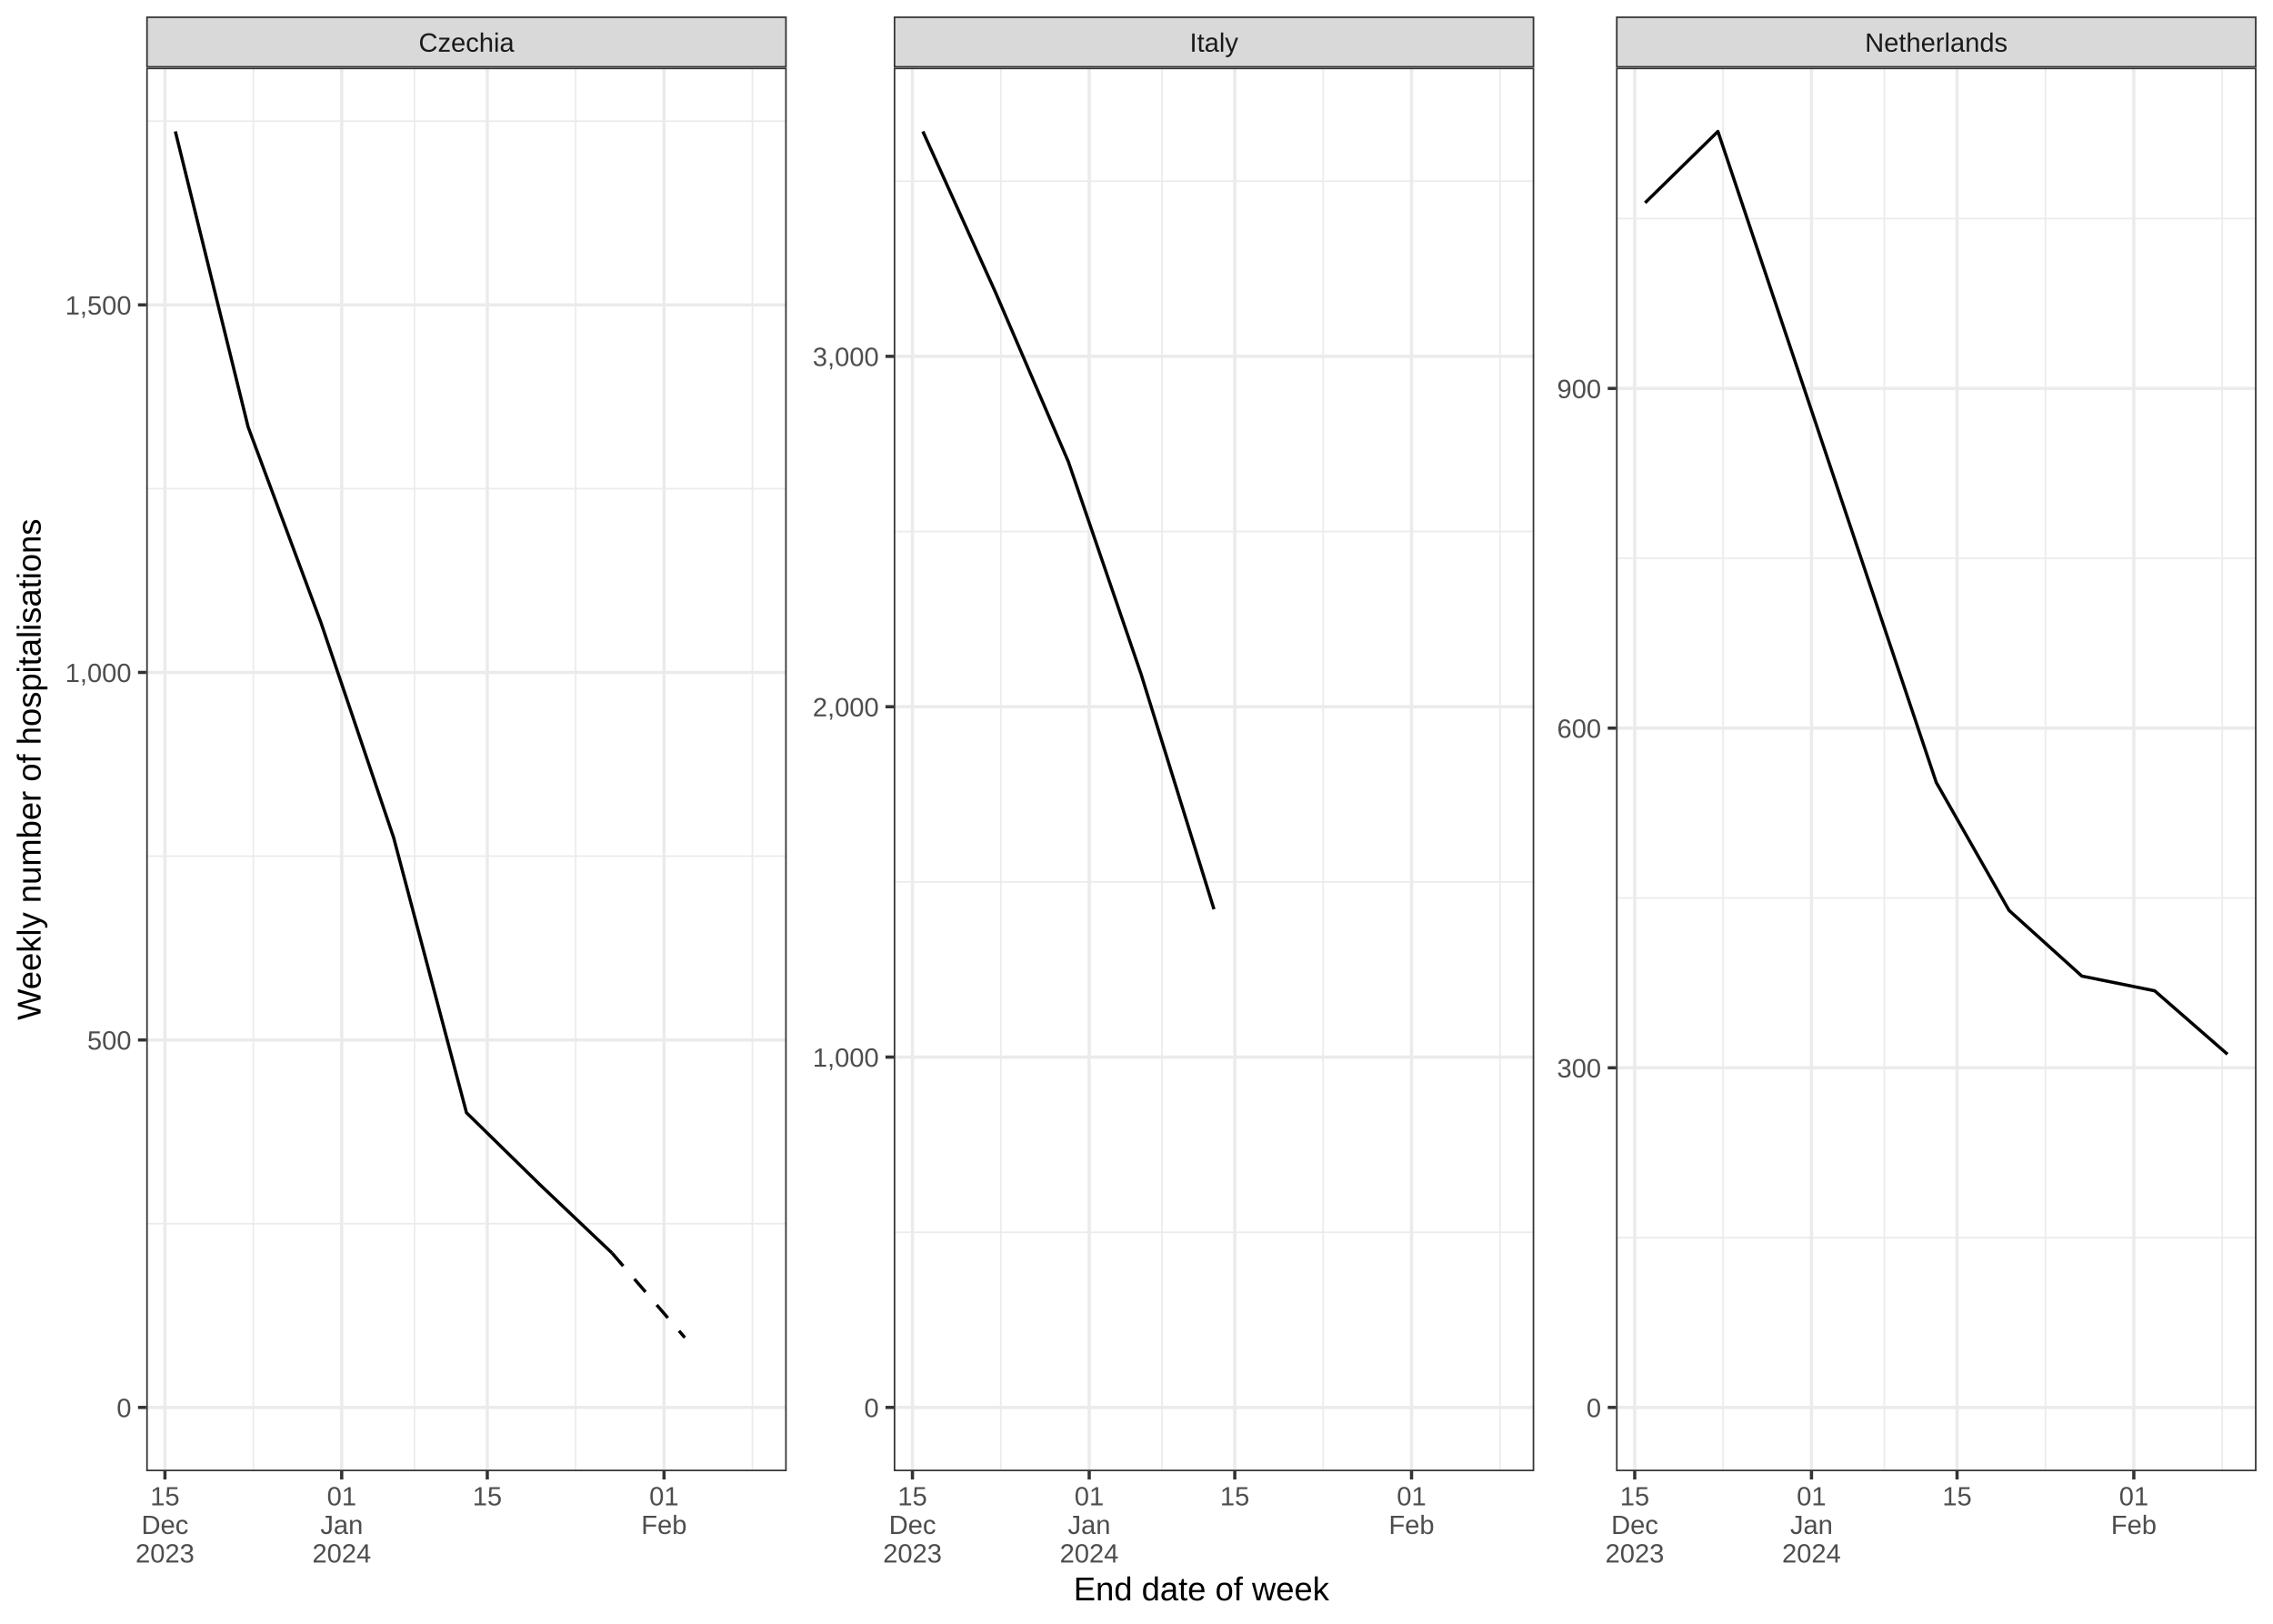
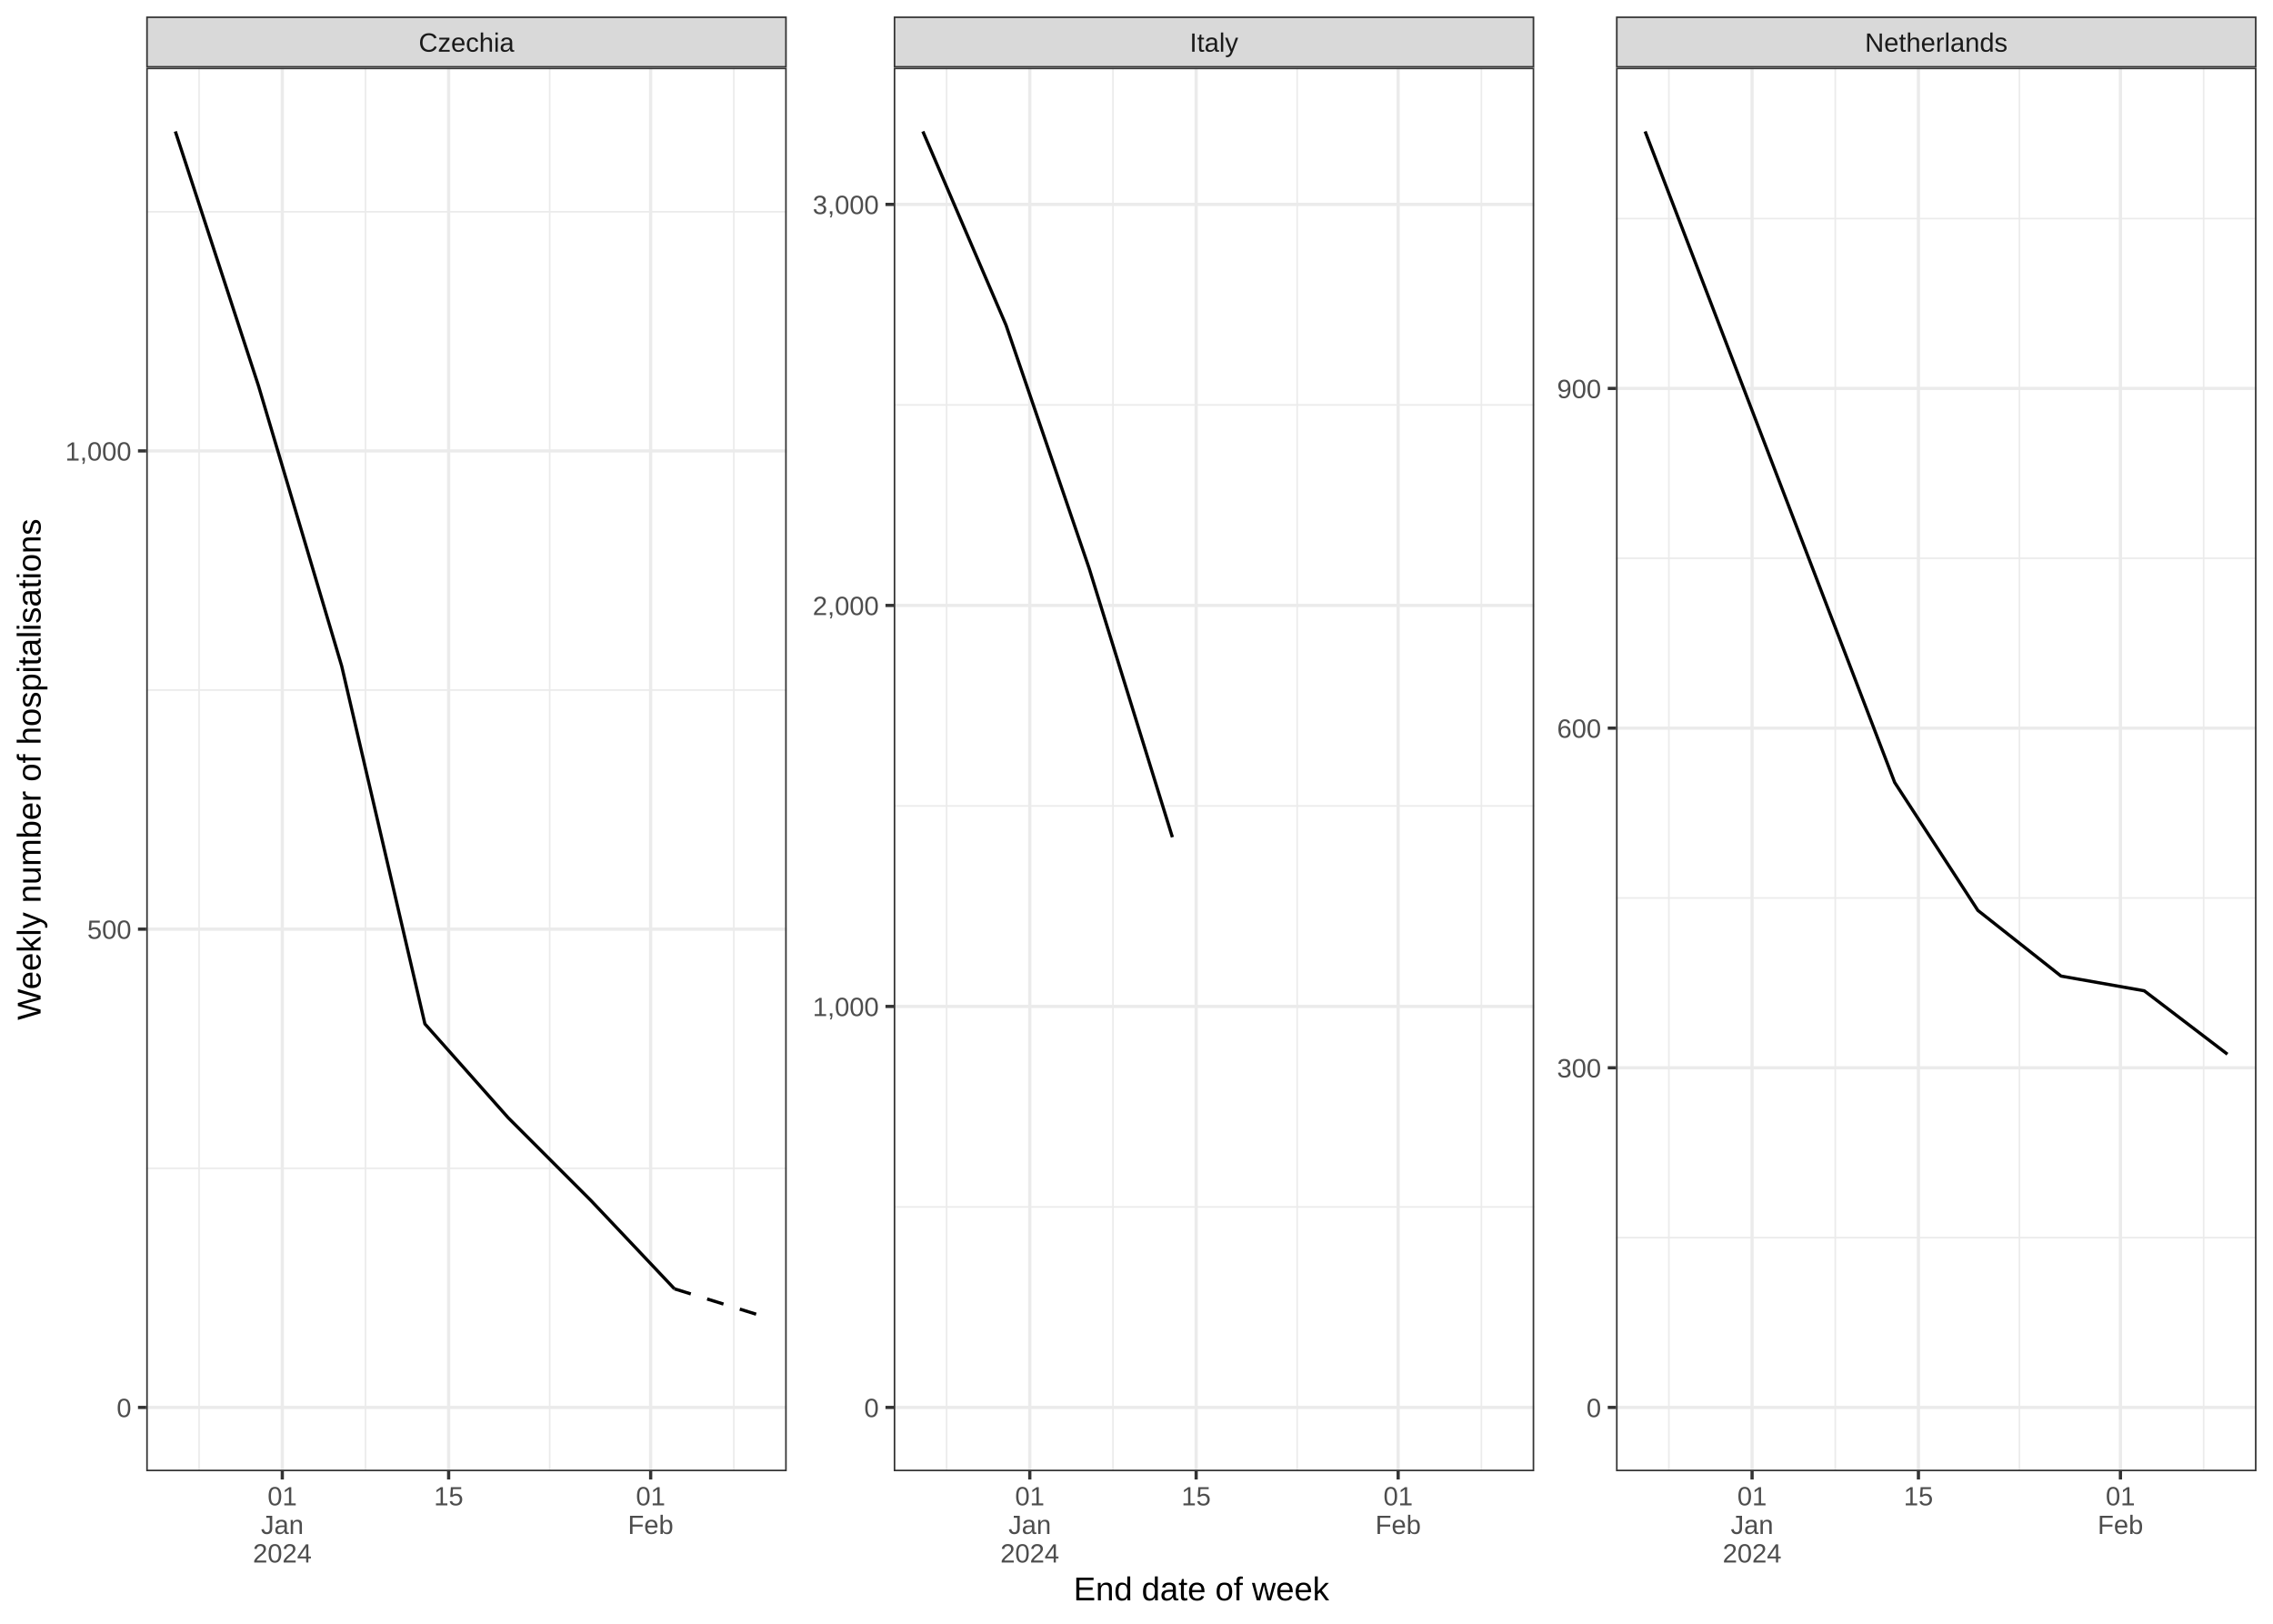
<svg xmlns="http://www.w3.org/2000/svg" class="svglite" width="756.00pt" height="540.00pt" viewBox="0 0 756.00 540.00">
  <defs>
    <style type="text/css">
    .svglite line, .svglite polyline, .svglite polygon, .svglite path, .svglite rect, .svglite circle {
      fill: none;
      stroke: #000000;
      stroke-linecap: round;
      stroke-linejoin: round;
      stroke-miterlimit: 10.00;
    }
    .svglite text {
      white-space: pre;
    }
  </style>
  </defs>
  <rect width="100%" height="100%" style="stroke: none; fill: #FFFFFF;" />
  <defs>
    <clipPath id="cpMC4wMHw3NTYuMDB8MC4wMHw1NDAuMDA=">
      <rect x="0.00" y="0.00" width="756.00" height="540.00" />
    </clipPath>
  </defs>
  <g clip-path="url(#cpMC4wMHw3NTYuMDB8MC4wMHw1NDAuMDA=)">
    <rect x="0.00" y="0.00" width="756.00" height="540.00" style="stroke-width: 1.07; stroke: #FFFFFF; fill: #FFFFFF;" />
  </g>
  <defs>
    <clipPath id="cpNDguNjN8MjYxLjY3fDIyLjQ5fDQ4OS4yOQ==">
      <rect x="48.63" y="22.49" width="213.04" height="466.80" />
    </clipPath>
  </defs>
  <g clip-path="url(#cpNDguNjN8MjYxLjY3fDIyLjQ5fDQ4OS4yOQ==)">
    <rect x="48.63" y="22.49" width="213.04" height="466.80" style="stroke-width: 1.07; stroke: none; fill: #FFFFFF;" />
-     <polyline points="48.63,406.96 261.67,406.96 " style="stroke-width: 0.53; stroke: #EBEBEB; stroke-linecap: butt;" />
-     <polyline points="48.63,284.73 261.67,284.73 " style="stroke-width: 0.53; stroke: #EBEBEB; stroke-linecap: butt;" />
-     <polyline points="48.63,162.51 261.67,162.51 " style="stroke-width: 0.53; stroke: #EBEBEB; stroke-linecap: butt;" />
-     <polyline points="48.63,40.29 261.67,40.29 " style="stroke-width: 0.53; stroke: #EBEBEB; stroke-linecap: butt;" />
-     <polyline points="84.25,489.29 84.25,22.49 " style="stroke-width: 0.53; stroke: #EBEBEB; stroke-linecap: butt;" />
-     <polyline points="137.86,489.29 137.86,22.49 " style="stroke-width: 0.53; stroke: #EBEBEB; stroke-linecap: butt;" />
-     <polyline points="191.46,489.29 191.46,22.49 " style="stroke-width: 0.53; stroke: #EBEBEB; stroke-linecap: butt;" />
-     <polyline points="250.26,489.29 250.26,22.49 " style="stroke-width: 0.53; stroke: #EBEBEB; stroke-linecap: butt;" />
+     <polyline points="48.63,388.54 261.67,388.54 " style="stroke-width: 0.53; stroke: #EBEBEB; stroke-linecap: butt;" />
+     <polyline points="48.63,229.49 261.67,229.49 " style="stroke-width: 0.53; stroke: #EBEBEB; stroke-linecap: butt;" />
+     <polyline points="48.63,70.43 261.67,70.43 " style="stroke-width: 0.53; stroke: #EBEBEB; stroke-linecap: butt;" />
+     <polyline points="66.22,489.29 66.22,22.49 " style="stroke-width: 0.53; stroke: #EBEBEB; stroke-linecap: butt;" />
+     <polyline points="121.56,489.29 121.56,22.49 " style="stroke-width: 0.53; stroke: #EBEBEB; stroke-linecap: butt;" />
+     <polyline points="182.82,489.29 182.82,22.49 " style="stroke-width: 0.53; stroke: #EBEBEB; stroke-linecap: butt;" />
+     <polyline points="244.08,489.29 244.08,22.49 " style="stroke-width: 0.53; stroke: #EBEBEB; stroke-linecap: butt;" />
    <polyline points="48.63,468.07 261.67,468.07 " style="stroke-width: 1.07; stroke: #EBEBEB; stroke-linecap: butt;" />
-     <polyline points="48.63,345.85 261.67,345.85 " style="stroke-width: 1.07; stroke: #EBEBEB; stroke-linecap: butt;" />
-     <polyline points="48.63,223.62 261.67,223.62 " style="stroke-width: 1.07; stroke: #EBEBEB; stroke-linecap: butt;" />
-     <polyline points="48.63,101.40 261.67,101.40 " style="stroke-width: 1.07; stroke: #EBEBEB; stroke-linecap: butt;" />
-     <polyline points="54.86,489.29 54.86,22.49 " style="stroke-width: 1.07; stroke: #EBEBEB; stroke-linecap: butt;" />
-     <polyline points="113.65,489.29 113.65,22.49 " style="stroke-width: 1.07; stroke: #EBEBEB; stroke-linecap: butt;" />
-     <polyline points="162.07,489.29 162.07,22.49 " style="stroke-width: 1.07; stroke: #EBEBEB; stroke-linecap: butt;" />
-     <polyline points="220.86,489.29 220.86,22.49 " style="stroke-width: 1.07; stroke: #EBEBEB; stroke-linecap: butt;" />
-     <polyline points="58.32,43.71 82.52,141.98 106.73,207.00 130.94,278.62 155.15,370.05 179.36,393.76 203.57,416.73 " style="stroke-width: 1.07; stroke-linecap: butt;" />
-     <polyline points="203.57,416.73 227.78,444.85 " style="stroke-width: 1.07; stroke-dasharray: 5.69,5.69; stroke-linecap: butt;" />
+     <polyline points="48.63,309.01 261.67,309.01 " style="stroke-width: 1.07; stroke: #EBEBEB; stroke-linecap: butt;" />
+     <polyline points="48.63,149.96 261.67,149.96 " style="stroke-width: 1.07; stroke: #EBEBEB; stroke-linecap: butt;" />
+     <polyline points="93.89,489.29 93.89,22.49 " style="stroke-width: 1.07; stroke: #EBEBEB; stroke-linecap: butt;" />
+     <polyline points="149.22,489.29 149.22,22.49 " style="stroke-width: 1.07; stroke: #EBEBEB; stroke-linecap: butt;" />
+     <polyline points="216.41,489.29 216.41,22.49 " style="stroke-width: 1.07; stroke: #EBEBEB; stroke-linecap: butt;" />
+     <polyline points="58.32,43.71 85.98,128.33 113.65,221.53 141.32,340.51 168.98,371.68 196.65,399.36 224.32,428.62 " style="stroke-width: 1.07; stroke-linecap: butt;" />
+     <polyline points="224.32,428.62 251.99,437.21 " style="stroke-width: 1.07; stroke-dasharray: 5.69,5.69; stroke-linecap: butt;" />
    <rect x="48.63" y="22.49" width="213.04" height="466.80" style="stroke-width: 1.07; stroke: #333333;" />
  </g>
  <g clip-path="url(#cpMC4wMHw3NTYuMDB8MC4wMHw1NDAuMDA=)">
</g>
  <defs>
    <clipPath id="cpMjk3LjI1fDUxMC4yOXwyMi40OXw0ODkuMjk=">
      <rect x="297.25" y="22.49" width="213.04" height="466.80" />
    </clipPath>
  </defs>
  <g clip-path="url(#cpMjk3LjI1fDUxMC4yOXwyMi40OXw0ODkuMjk=)">
    <rect x="297.25" y="22.49" width="213.04" height="466.80" style="stroke-width: 1.07; stroke: none; fill: #FFFFFF;" />
-     <polyline points="297.25,409.81 510.29,409.81 " style="stroke-width: 0.53; stroke: #EBEBEB; stroke-linecap: butt;" />
-     <polyline points="297.25,293.29 510.29,293.29 " style="stroke-width: 0.53; stroke: #EBEBEB; stroke-linecap: butt;" />
-     <polyline points="297.25,176.77 510.29,176.77 " style="stroke-width: 0.53; stroke: #EBEBEB; stroke-linecap: butt;" />
-     <polyline points="297.25,60.25 510.29,60.25 " style="stroke-width: 0.53; stroke: #EBEBEB; stroke-linecap: butt;" />
-     <polyline points="332.87,489.29 332.87,22.49 " style="stroke-width: 0.53; stroke: #EBEBEB; stroke-linecap: butt;" />
-     <polyline points="386.48,489.29 386.48,22.49 " style="stroke-width: 0.53; stroke: #EBEBEB; stroke-linecap: butt;" />
-     <polyline points="440.08,489.29 440.08,22.49 " style="stroke-width: 0.53; stroke: #EBEBEB; stroke-linecap: butt;" />
-     <polyline points="498.88,489.29 498.88,22.49 " style="stroke-width: 0.53; stroke: #EBEBEB; stroke-linecap: butt;" />
+     <polyline points="297.25,401.39 510.29,401.39 " style="stroke-width: 0.53; stroke: #EBEBEB; stroke-linecap: butt;" />
+     <polyline points="297.25,268.02 510.29,268.02 " style="stroke-width: 0.53; stroke: #EBEBEB; stroke-linecap: butt;" />
+     <polyline points="297.25,134.66 510.29,134.66 " style="stroke-width: 0.53; stroke: #EBEBEB; stroke-linecap: butt;" />
+     <polyline points="314.84,489.29 314.84,22.49 " style="stroke-width: 0.53; stroke: #EBEBEB; stroke-linecap: butt;" />
+     <polyline points="370.17,489.29 370.17,22.49 " style="stroke-width: 0.53; stroke: #EBEBEB; stroke-linecap: butt;" />
+     <polyline points="431.44,489.29 431.44,22.49 " style="stroke-width: 0.53; stroke: #EBEBEB; stroke-linecap: butt;" />
+     <polyline points="492.70,489.29 492.70,22.49 " style="stroke-width: 0.53; stroke: #EBEBEB; stroke-linecap: butt;" />
    <polyline points="297.25,468.07 510.29,468.07 " style="stroke-width: 1.07; stroke: #EBEBEB; stroke-linecap: butt;" />
-     <polyline points="297.25,351.55 510.29,351.55 " style="stroke-width: 1.07; stroke: #EBEBEB; stroke-linecap: butt;" />
-     <polyline points="297.25,235.03 510.29,235.03 " style="stroke-width: 1.07; stroke: #EBEBEB; stroke-linecap: butt;" />
-     <polyline points="297.25,118.51 510.29,118.51 " style="stroke-width: 1.07; stroke: #EBEBEB; stroke-linecap: butt;" />
-     <polyline points="303.48,489.29 303.48,22.49 " style="stroke-width: 1.07; stroke: #EBEBEB; stroke-linecap: butt;" />
-     <polyline points="362.27,489.29 362.27,22.49 " style="stroke-width: 1.07; stroke: #EBEBEB; stroke-linecap: butt;" />
-     <polyline points="410.69,489.29 410.69,22.49 " style="stroke-width: 1.07; stroke: #EBEBEB; stroke-linecap: butt;" />
-     <polyline points="469.48,489.29 469.48,22.49 " style="stroke-width: 1.07; stroke: #EBEBEB; stroke-linecap: butt;" />
-     <polyline points="306.94,43.71 331.14,97.31 355.35,153.59 379.56,224.31 403.77,302.38 " style="stroke-width: 1.07; stroke-linecap: butt;" />
+     <polyline points="297.25,334.71 510.29,334.71 " style="stroke-width: 1.07; stroke: #EBEBEB; stroke-linecap: butt;" />
+     <polyline points="297.25,201.34 510.29,201.34 " style="stroke-width: 1.07; stroke: #EBEBEB; stroke-linecap: butt;" />
+     <polyline points="297.25,67.98 510.29,67.98 " style="stroke-width: 1.07; stroke: #EBEBEB; stroke-linecap: butt;" />
+     <polyline points="342.51,489.29 342.51,22.49 " style="stroke-width: 1.07; stroke: #EBEBEB; stroke-linecap: butt;" />
+     <polyline points="397.84,489.29 397.84,22.49 " style="stroke-width: 1.07; stroke: #EBEBEB; stroke-linecap: butt;" />
+     <polyline points="465.03,489.29 465.03,22.49 " style="stroke-width: 1.07; stroke: #EBEBEB; stroke-linecap: butt;" />
+     <polyline points="306.94,43.71 334.60,108.12 362.27,189.07 389.94,278.43 " style="stroke-width: 1.07; stroke-linecap: butt;" />
    <rect x="297.25" y="22.49" width="213.04" height="466.80" style="stroke-width: 1.07; stroke: #333333;" />
  </g>
  <g clip-path="url(#cpMC4wMHw3NTYuMDB8MC4wMHw1NDAuMDA=)">
</g>
  <defs>
    <clipPath id="cpNTM3LjQ4fDc1MC41MnwyMi40OXw0ODkuMjk=">
      <rect x="537.48" y="22.49" width="213.04" height="466.80" />
    </clipPath>
  </defs>
  <g clip-path="url(#cpNTM3LjQ4fDc1MC41MnwyMi40OXw0ODkuMjk=)">
    <rect x="537.48" y="22.49" width="213.04" height="466.80" style="stroke-width: 1.07; stroke: none; fill: #FFFFFF;" />
    <polyline points="537.48,411.59 750.52,411.59 " style="stroke-width: 0.53; stroke: #EBEBEB; stroke-linecap: butt;" />
    <polyline points="537.48,298.63 750.52,298.63 " style="stroke-width: 0.53; stroke: #EBEBEB; stroke-linecap: butt;" />
    <polyline points="537.48,185.66 750.52,185.66 " style="stroke-width: 0.53; stroke: #EBEBEB; stroke-linecap: butt;" />
    <polyline points="537.48,72.70 750.52,72.70 " style="stroke-width: 0.53; stroke: #EBEBEB; stroke-linecap: butt;" />
-     <polyline points="573.10,489.29 573.10,22.49 " style="stroke-width: 0.53; stroke: #EBEBEB; stroke-linecap: butt;" />
-     <polyline points="626.71,489.29 626.71,22.49 " style="stroke-width: 0.53; stroke: #EBEBEB; stroke-linecap: butt;" />
-     <polyline points="680.32,489.29 680.32,22.49 " style="stroke-width: 0.53; stroke: #EBEBEB; stroke-linecap: butt;" />
-     <polyline points="739.11,489.29 739.11,22.49 " style="stroke-width: 0.53; stroke: #EBEBEB; stroke-linecap: butt;" />
+     <polyline points="555.07,489.29 555.07,22.49 " style="stroke-width: 0.53; stroke: #EBEBEB; stroke-linecap: butt;" />
+     <polyline points="610.41,489.29 610.41,22.49 " style="stroke-width: 0.53; stroke: #EBEBEB; stroke-linecap: butt;" />
+     <polyline points="671.67,489.29 671.67,22.49 " style="stroke-width: 0.53; stroke: #EBEBEB; stroke-linecap: butt;" />
+     <polyline points="732.93,489.29 732.93,22.49 " style="stroke-width: 0.53; stroke: #EBEBEB; stroke-linecap: butt;" />
    <polyline points="537.48,468.07 750.52,468.07 " style="stroke-width: 1.07; stroke: #EBEBEB; stroke-linecap: butt;" />
    <polyline points="537.48,355.11 750.52,355.11 " style="stroke-width: 1.07; stroke: #EBEBEB; stroke-linecap: butt;" />
    <polyline points="537.48,242.15 750.52,242.15 " style="stroke-width: 1.07; stroke: #EBEBEB; stroke-linecap: butt;" />
    <polyline points="537.48,129.18 750.52,129.18 " style="stroke-width: 1.07; stroke: #EBEBEB; stroke-linecap: butt;" />
-     <polyline points="543.71,489.29 543.71,22.49 " style="stroke-width: 1.07; stroke: #EBEBEB; stroke-linecap: butt;" />
-     <polyline points="602.50,489.29 602.50,22.49 " style="stroke-width: 1.07; stroke: #EBEBEB; stroke-linecap: butt;" />
-     <polyline points="650.92,489.29 650.92,22.49 " style="stroke-width: 1.07; stroke: #EBEBEB; stroke-linecap: butt;" />
-     <polyline points="709.71,489.29 709.71,22.49 " style="stroke-width: 1.07; stroke: #EBEBEB; stroke-linecap: butt;" />
-     <polyline points="547.17,67.43 571.38,43.71 644.00,260.22 668.21,302.77 692.42,324.61 716.63,329.50 740.84,350.59 " style="stroke-width: 1.07; stroke-linecap: butt;" />
+     <polyline points="582.74,489.29 582.74,22.49 " style="stroke-width: 1.07; stroke: #EBEBEB; stroke-linecap: butt;" />
+     <polyline points="638.07,489.29 638.07,22.49 " style="stroke-width: 1.07; stroke: #EBEBEB; stroke-linecap: butt;" />
+     <polyline points="705.26,489.29 705.26,22.49 " style="stroke-width: 1.07; stroke: #EBEBEB; stroke-linecap: butt;" />
+     <polyline points="547.17,43.71 630.17,260.22 657.84,302.77 685.50,324.61 713.17,329.50 740.84,350.59 " style="stroke-width: 1.07; stroke-linecap: butt;" />
    <rect x="537.48" y="22.49" width="213.04" height="466.80" style="stroke-width: 1.07; stroke: #333333;" />
  </g>
  <g clip-path="url(#cpMC4wMHw3NTYuMDB8MC4wMHw1NDAuMDA=)">
</g>
  <defs>
    <clipPath id="cpNDguNjN8MjYxLjY3fDUuNDh8MjIuNDk=">
      <rect x="48.63" y="5.48" width="213.04" height="17.01" />
    </clipPath>
  </defs>
  <g clip-path="url(#cpNDguNjN8MjYxLjY3fDUuNDh8MjIuNDk=)">
    <rect x="48.63" y="5.48" width="213.04" height="17.01" style="stroke-width: 1.07; stroke: #333333; fill: #D9D9D9;" />
    <text x="155.15" y="17.19" text-anchor="middle" style="font-size: 8.80px;fill: #1A1A1A; font-family: &quot;Liberation Sans&quot;;" textLength="34.42px" lengthAdjust="spacingAndGlyphs">Czechia</text>
  </g>
  <g clip-path="url(#cpMC4wMHw3NTYuMDB8MC4wMHw1NDAuMDA=)">
</g>
  <defs>
    <clipPath id="cpMjk3LjI1fDUxMC4yOXw1LjQ4fDIyLjQ5">
      <rect x="297.25" y="5.48" width="213.04" height="17.01" />
    </clipPath>
  </defs>
  <g clip-path="url(#cpMjk3LjI1fDUxMC4yOXw1LjQ4fDIyLjQ5)">
    <rect x="297.25" y="5.48" width="213.04" height="17.01" style="stroke-width: 1.07; stroke: #333333; fill: #D9D9D9;" />
    <text x="403.77" y="17.19" text-anchor="middle" style="font-size: 8.80px;fill: #1A1A1A; font-family: &quot;Liberation Sans&quot;;" textLength="19.09px" lengthAdjust="spacingAndGlyphs">Italy</text>
  </g>
  <g clip-path="url(#cpMC4wMHw3NTYuMDB8MC4wMHw1NDAuMDA=)">
</g>
  <defs>
    <clipPath id="cpNTM3LjQ4fDc1MC41Mnw1LjQ4fDIyLjQ5">
      <rect x="537.48" y="5.48" width="213.04" height="17.01" />
    </clipPath>
  </defs>
  <g clip-path="url(#cpNTM3LjQ4fDc1MC41Mnw1LjQ4fDIyLjQ5)">
    <rect x="537.48" y="5.48" width="213.04" height="17.01" style="stroke-width: 1.07; stroke: #333333; fill: #D9D9D9;" />
    <text x="644.00" y="17.19" text-anchor="middle" style="font-size: 8.80px;fill: #1A1A1A; font-family: &quot;Liberation Sans&quot;;" textLength="53.63px" lengthAdjust="spacingAndGlyphs">Netherlands</text>
  </g>
  <g clip-path="url(#cpMC4wMHw3NTYuMDB8MC4wMHw1NDAuMDA=)">
-     <polyline points="54.86,492.03 54.86,489.29 " style="stroke-width: 1.07; stroke: #333333; stroke-linecap: butt;" />
-     <polyline points="113.65,492.03 113.65,489.29 " style="stroke-width: 1.07; stroke: #333333; stroke-linecap: butt;" />
-     <polyline points="162.07,492.03 162.07,489.29 " style="stroke-width: 1.07; stroke: #333333; stroke-linecap: butt;" />
-     <polyline points="220.86,492.03 220.86,489.29 " style="stroke-width: 1.07; stroke: #333333; stroke-linecap: butt;" />
-     <text x="54.86" y="500.63" text-anchor="middle" style="font-size: 8.80px;fill: #4D4D4D; font-family: &quot;Liberation Sans&quot;;" textLength="11.19px" lengthAdjust="spacingAndGlyphs">15</text>
-     <text x="54.86" y="510.14" text-anchor="middle" style="font-size: 8.80px;fill: #4D4D4D; font-family: &quot;Liberation Sans&quot;;" textLength="17.03px" lengthAdjust="spacingAndGlyphs">Dec</text>
-     <text x="54.86" y="519.64" text-anchor="middle" style="font-size: 8.80px;fill: #4D4D4D; font-family: &quot;Liberation Sans&quot;;" textLength="22.38px" lengthAdjust="spacingAndGlyphs">2023</text>
-     <text x="113.65" y="500.63" text-anchor="middle" style="font-size: 8.80px;fill: #4D4D4D; font-family: &quot;Liberation Sans&quot;;" textLength="11.19px" lengthAdjust="spacingAndGlyphs">01</text>
-     <text x="113.65" y="510.14" text-anchor="middle" style="font-size: 8.80px;fill: #4D4D4D; font-family: &quot;Liberation Sans&quot;;" textLength="13.56px" lengthAdjust="spacingAndGlyphs">Jan</text>
-     <text x="113.65" y="519.64" text-anchor="middle" style="font-size: 8.80px;fill: #4D4D4D; font-family: &quot;Liberation Sans&quot;;" textLength="22.38px" lengthAdjust="spacingAndGlyphs">2024</text>
-     <text x="162.07" y="500.63" text-anchor="middle" style="font-size: 8.80px;fill: #4D4D4D; font-family: &quot;Liberation Sans&quot;;" textLength="11.19px" lengthAdjust="spacingAndGlyphs">15</text>
-     <text x="220.86" y="500.63" text-anchor="middle" style="font-size: 8.80px;fill: #4D4D4D; font-family: &quot;Liberation Sans&quot;;" textLength="11.19px" lengthAdjust="spacingAndGlyphs">01</text>
-     <text x="220.86" y="510.14" text-anchor="middle" style="font-size: 8.80px;fill: #4D4D4D; font-family: &quot;Liberation Sans&quot;;" textLength="15.58px" lengthAdjust="spacingAndGlyphs">Feb</text>
-     <polyline points="303.48,492.03 303.48,489.29 " style="stroke-width: 1.07; stroke: #333333; stroke-linecap: butt;" />
-     <polyline points="362.27,492.03 362.27,489.29 " style="stroke-width: 1.07; stroke: #333333; stroke-linecap: butt;" />
-     <polyline points="410.69,492.03 410.69,489.29 " style="stroke-width: 1.07; stroke: #333333; stroke-linecap: butt;" />
-     <polyline points="469.48,492.03 469.48,489.29 " style="stroke-width: 1.07; stroke: #333333; stroke-linecap: butt;" />
-     <text x="303.48" y="500.63" text-anchor="middle" style="font-size: 8.80px;fill: #4D4D4D; font-family: &quot;Liberation Sans&quot;;" textLength="11.19px" lengthAdjust="spacingAndGlyphs">15</text>
-     <text x="303.48" y="510.14" text-anchor="middle" style="font-size: 8.80px;fill: #4D4D4D; font-family: &quot;Liberation Sans&quot;;" textLength="17.03px" lengthAdjust="spacingAndGlyphs">Dec</text>
-     <text x="303.48" y="519.64" text-anchor="middle" style="font-size: 8.80px;fill: #4D4D4D; font-family: &quot;Liberation Sans&quot;;" textLength="22.38px" lengthAdjust="spacingAndGlyphs">2023</text>
-     <text x="362.27" y="500.63" text-anchor="middle" style="font-size: 8.80px;fill: #4D4D4D; font-family: &quot;Liberation Sans&quot;;" textLength="11.19px" lengthAdjust="spacingAndGlyphs">01</text>
-     <text x="362.27" y="510.14" text-anchor="middle" style="font-size: 8.80px;fill: #4D4D4D; font-family: &quot;Liberation Sans&quot;;" textLength="13.56px" lengthAdjust="spacingAndGlyphs">Jan</text>
-     <text x="362.27" y="519.64" text-anchor="middle" style="font-size: 8.80px;fill: #4D4D4D; font-family: &quot;Liberation Sans&quot;;" textLength="22.38px" lengthAdjust="spacingAndGlyphs">2024</text>
-     <text x="410.69" y="500.63" text-anchor="middle" style="font-size: 8.80px;fill: #4D4D4D; font-family: &quot;Liberation Sans&quot;;" textLength="11.19px" lengthAdjust="spacingAndGlyphs">15</text>
-     <text x="469.48" y="500.63" text-anchor="middle" style="font-size: 8.80px;fill: #4D4D4D; font-family: &quot;Liberation Sans&quot;;" textLength="11.19px" lengthAdjust="spacingAndGlyphs">01</text>
-     <text x="469.48" y="510.14" text-anchor="middle" style="font-size: 8.80px;fill: #4D4D4D; font-family: &quot;Liberation Sans&quot;;" textLength="15.58px" lengthAdjust="spacingAndGlyphs">Feb</text>
-     <polyline points="543.71,492.03 543.71,489.29 " style="stroke-width: 1.07; stroke: #333333; stroke-linecap: butt;" />
-     <polyline points="602.50,492.03 602.50,489.29 " style="stroke-width: 1.07; stroke: #333333; stroke-linecap: butt;" />
-     <polyline points="650.92,492.03 650.92,489.29 " style="stroke-width: 1.07; stroke: #333333; stroke-linecap: butt;" />
-     <polyline points="709.71,492.03 709.71,489.29 " style="stroke-width: 1.07; stroke: #333333; stroke-linecap: butt;" />
-     <text x="543.71" y="500.63" text-anchor="middle" style="font-size: 8.80px;fill: #4D4D4D; font-family: &quot;Liberation Sans&quot;;" textLength="11.19px" lengthAdjust="spacingAndGlyphs">15</text>
-     <text x="543.71" y="510.14" text-anchor="middle" style="font-size: 8.80px;fill: #4D4D4D; font-family: &quot;Liberation Sans&quot;;" textLength="17.03px" lengthAdjust="spacingAndGlyphs">Dec</text>
-     <text x="543.71" y="519.64" text-anchor="middle" style="font-size: 8.80px;fill: #4D4D4D; font-family: &quot;Liberation Sans&quot;;" textLength="22.38px" lengthAdjust="spacingAndGlyphs">2023</text>
-     <text x="602.50" y="500.63" text-anchor="middle" style="font-size: 8.80px;fill: #4D4D4D; font-family: &quot;Liberation Sans&quot;;" textLength="11.19px" lengthAdjust="spacingAndGlyphs">01</text>
-     <text x="602.50" y="510.14" text-anchor="middle" style="font-size: 8.80px;fill: #4D4D4D; font-family: &quot;Liberation Sans&quot;;" textLength="13.56px" lengthAdjust="spacingAndGlyphs">Jan</text>
-     <text x="602.50" y="519.64" text-anchor="middle" style="font-size: 8.80px;fill: #4D4D4D; font-family: &quot;Liberation Sans&quot;;" textLength="22.38px" lengthAdjust="spacingAndGlyphs">2024</text>
-     <text x="650.92" y="500.63" text-anchor="middle" style="font-size: 8.80px;fill: #4D4D4D; font-family: &quot;Liberation Sans&quot;;" textLength="11.19px" lengthAdjust="spacingAndGlyphs">15</text>
-     <text x="709.71" y="500.63" text-anchor="middle" style="font-size: 8.80px;fill: #4D4D4D; font-family: &quot;Liberation Sans&quot;;" textLength="11.19px" lengthAdjust="spacingAndGlyphs">01</text>
-     <text x="709.71" y="510.14" text-anchor="middle" style="font-size: 8.80px;fill: #4D4D4D; font-family: &quot;Liberation Sans&quot;;" textLength="15.58px" lengthAdjust="spacingAndGlyphs">Feb</text>
+     <polyline points="93.89,492.03 93.89,489.29 " style="stroke-width: 1.07; stroke: #333333; stroke-linecap: butt;" />
+     <polyline points="149.22,492.03 149.22,489.29 " style="stroke-width: 1.07; stroke: #333333; stroke-linecap: butt;" />
+     <polyline points="216.41,492.03 216.41,489.29 " style="stroke-width: 1.07; stroke: #333333; stroke-linecap: butt;" />
+     <text x="93.89" y="500.63" text-anchor="middle" style="font-size: 8.80px;fill: #4D4D4D; font-family: &quot;Liberation Sans&quot;;" textLength="11.19px" lengthAdjust="spacingAndGlyphs">01</text>
+     <text x="93.89" y="510.14" text-anchor="middle" style="font-size: 8.80px;fill: #4D4D4D; font-family: &quot;Liberation Sans&quot;;" textLength="13.56px" lengthAdjust="spacingAndGlyphs">Jan</text>
+     <text x="93.89" y="519.64" text-anchor="middle" style="font-size: 8.80px;fill: #4D4D4D; font-family: &quot;Liberation Sans&quot;;" textLength="22.38px" lengthAdjust="spacingAndGlyphs">2024</text>
+     <text x="149.22" y="500.63" text-anchor="middle" style="font-size: 8.80px;fill: #4D4D4D; font-family: &quot;Liberation Sans&quot;;" textLength="11.19px" lengthAdjust="spacingAndGlyphs">15</text>
+     <text x="216.41" y="500.63" text-anchor="middle" style="font-size: 8.80px;fill: #4D4D4D; font-family: &quot;Liberation Sans&quot;;" textLength="11.19px" lengthAdjust="spacingAndGlyphs">01</text>
+     <text x="216.41" y="510.14" text-anchor="middle" style="font-size: 8.80px;fill: #4D4D4D; font-family: &quot;Liberation Sans&quot;;" textLength="15.58px" lengthAdjust="spacingAndGlyphs">Feb</text>
+     <polyline points="342.51,492.03 342.51,489.29 " style="stroke-width: 1.07; stroke: #333333; stroke-linecap: butt;" />
+     <polyline points="397.84,492.03 397.84,489.29 " style="stroke-width: 1.07; stroke: #333333; stroke-linecap: butt;" />
+     <polyline points="465.03,492.03 465.03,489.29 " style="stroke-width: 1.07; stroke: #333333; stroke-linecap: butt;" />
+     <text x="342.51" y="500.63" text-anchor="middle" style="font-size: 8.80px;fill: #4D4D4D; font-family: &quot;Liberation Sans&quot;;" textLength="11.19px" lengthAdjust="spacingAndGlyphs">01</text>
+     <text x="342.51" y="510.14" text-anchor="middle" style="font-size: 8.80px;fill: #4D4D4D; font-family: &quot;Liberation Sans&quot;;" textLength="13.56px" lengthAdjust="spacingAndGlyphs">Jan</text>
+     <text x="342.51" y="519.64" text-anchor="middle" style="font-size: 8.80px;fill: #4D4D4D; font-family: &quot;Liberation Sans&quot;;" textLength="22.38px" lengthAdjust="spacingAndGlyphs">2024</text>
+     <text x="397.84" y="500.63" text-anchor="middle" style="font-size: 8.80px;fill: #4D4D4D; font-family: &quot;Liberation Sans&quot;;" textLength="11.19px" lengthAdjust="spacingAndGlyphs">15</text>
+     <text x="465.03" y="500.63" text-anchor="middle" style="font-size: 8.80px;fill: #4D4D4D; font-family: &quot;Liberation Sans&quot;;" textLength="11.19px" lengthAdjust="spacingAndGlyphs">01</text>
+     <text x="465.03" y="510.14" text-anchor="middle" style="font-size: 8.80px;fill: #4D4D4D; font-family: &quot;Liberation Sans&quot;;" textLength="15.58px" lengthAdjust="spacingAndGlyphs">Feb</text>
+     <polyline points="582.74,492.03 582.74,489.29 " style="stroke-width: 1.07; stroke: #333333; stroke-linecap: butt;" />
+     <polyline points="638.07,492.03 638.07,489.29 " style="stroke-width: 1.07; stroke: #333333; stroke-linecap: butt;" />
+     <polyline points="705.26,492.03 705.26,489.29 " style="stroke-width: 1.07; stroke: #333333; stroke-linecap: butt;" />
+     <text x="582.74" y="500.63" text-anchor="middle" style="font-size: 8.80px;fill: #4D4D4D; font-family: &quot;Liberation Sans&quot;;" textLength="11.19px" lengthAdjust="spacingAndGlyphs">01</text>
+     <text x="582.74" y="510.14" text-anchor="middle" style="font-size: 8.80px;fill: #4D4D4D; font-family: &quot;Liberation Sans&quot;;" textLength="13.56px" lengthAdjust="spacingAndGlyphs">Jan</text>
+     <text x="582.74" y="519.64" text-anchor="middle" style="font-size: 8.80px;fill: #4D4D4D; font-family: &quot;Liberation Sans&quot;;" textLength="22.38px" lengthAdjust="spacingAndGlyphs">2024</text>
+     <text x="638.07" y="500.63" text-anchor="middle" style="font-size: 8.80px;fill: #4D4D4D; font-family: &quot;Liberation Sans&quot;;" textLength="11.19px" lengthAdjust="spacingAndGlyphs">15</text>
+     <text x="705.26" y="500.63" text-anchor="middle" style="font-size: 8.80px;fill: #4D4D4D; font-family: &quot;Liberation Sans&quot;;" textLength="11.19px" lengthAdjust="spacingAndGlyphs">01</text>
+     <text x="705.26" y="510.14" text-anchor="middle" style="font-size: 8.80px;fill: #4D4D4D; font-family: &quot;Liberation Sans&quot;;" textLength="15.58px" lengthAdjust="spacingAndGlyphs">Feb</text>
    <text x="532.55" y="471.28" text-anchor="end" style="font-size: 8.80px;fill: #4D4D4D; font-family: &quot;Liberation Sans&quot;;" textLength="5.59px" lengthAdjust="spacingAndGlyphs">0</text>
    <text x="532.55" y="358.31" text-anchor="end" style="font-size: 8.80px;fill: #4D4D4D; font-family: &quot;Liberation Sans&quot;;" textLength="16.78px" lengthAdjust="spacingAndGlyphs">300</text>
    <text x="532.55" y="245.35" text-anchor="end" style="font-size: 8.80px;fill: #4D4D4D; font-family: &quot;Liberation Sans&quot;;" textLength="16.78px" lengthAdjust="spacingAndGlyphs">600</text>
    <text x="532.55" y="132.39" text-anchor="end" style="font-size: 8.80px;fill: #4D4D4D; font-family: &quot;Liberation Sans&quot;;" textLength="16.78px" lengthAdjust="spacingAndGlyphs">900</text>
    <polyline points="534.74,468.07 537.48,468.07 " style="stroke-width: 1.07; stroke: #333333; stroke-linecap: butt;" />
    <polyline points="534.74,355.11 537.48,355.11 " style="stroke-width: 1.07; stroke: #333333; stroke-linecap: butt;" />
    <polyline points="534.74,242.15 537.48,242.15 " style="stroke-width: 1.07; stroke: #333333; stroke-linecap: butt;" />
    <polyline points="534.74,129.18 537.48,129.18 " style="stroke-width: 1.07; stroke: #333333; stroke-linecap: butt;" />
    <text x="292.32" y="471.28" text-anchor="end" style="font-size: 8.80px;fill: #4D4D4D; font-family: &quot;Liberation Sans&quot;;" textLength="5.59px" lengthAdjust="spacingAndGlyphs">0</text>
-     <text x="292.32" y="354.76" text-anchor="end" style="font-size: 8.80px;fill: #4D4D4D; font-family: &quot;Liberation Sans&quot;;" textLength="25.17px" lengthAdjust="spacingAndGlyphs">1,000</text>
-     <text x="292.32" y="238.24" text-anchor="end" style="font-size: 8.80px;fill: #4D4D4D; font-family: &quot;Liberation Sans&quot;;" textLength="25.17px" lengthAdjust="spacingAndGlyphs">2,000</text>
-     <text x="292.32" y="121.72" text-anchor="end" style="font-size: 8.80px;fill: #4D4D4D; font-family: &quot;Liberation Sans&quot;;" textLength="25.17px" lengthAdjust="spacingAndGlyphs">3,000</text>
+     <text x="292.32" y="337.91" text-anchor="end" style="font-size: 8.80px;fill: #4D4D4D; font-family: &quot;Liberation Sans&quot;;" textLength="25.17px" lengthAdjust="spacingAndGlyphs">1,000</text>
+     <text x="292.32" y="204.55" text-anchor="end" style="font-size: 8.80px;fill: #4D4D4D; font-family: &quot;Liberation Sans&quot;;" textLength="25.17px" lengthAdjust="spacingAndGlyphs">2,000</text>
+     <text x="292.32" y="71.19" text-anchor="end" style="font-size: 8.80px;fill: #4D4D4D; font-family: &quot;Liberation Sans&quot;;" textLength="25.17px" lengthAdjust="spacingAndGlyphs">3,000</text>
    <polyline points="294.51,468.07 297.25,468.07 " style="stroke-width: 1.07; stroke: #333333; stroke-linecap: butt;" />
-     <polyline points="294.51,351.55 297.25,351.55 " style="stroke-width: 1.07; stroke: #333333; stroke-linecap: butt;" />
-     <polyline points="294.51,235.03 297.25,235.03 " style="stroke-width: 1.07; stroke: #333333; stroke-linecap: butt;" />
-     <polyline points="294.51,118.51 297.25,118.51 " style="stroke-width: 1.07; stroke: #333333; stroke-linecap: butt;" />
+     <polyline points="294.51,334.71 297.25,334.71 " style="stroke-width: 1.07; stroke: #333333; stroke-linecap: butt;" />
+     <polyline points="294.51,201.34 297.25,201.34 " style="stroke-width: 1.07; stroke: #333333; stroke-linecap: butt;" />
+     <polyline points="294.51,67.98 297.25,67.98 " style="stroke-width: 1.07; stroke: #333333; stroke-linecap: butt;" />
    <text x="43.70" y="471.28" text-anchor="end" style="font-size: 8.80px;fill: #4D4D4D; font-family: &quot;Liberation Sans&quot;;" textLength="5.59px" lengthAdjust="spacingAndGlyphs">0</text>
-     <text x="43.70" y="349.05" text-anchor="end" style="font-size: 8.80px;fill: #4D4D4D; font-family: &quot;Liberation Sans&quot;;" textLength="16.78px" lengthAdjust="spacingAndGlyphs">500</text>
-     <text x="43.70" y="226.83" text-anchor="end" style="font-size: 8.80px;fill: #4D4D4D; font-family: &quot;Liberation Sans&quot;;" textLength="25.17px" lengthAdjust="spacingAndGlyphs">1,000</text>
-     <text x="43.70" y="104.61" text-anchor="end" style="font-size: 8.80px;fill: #4D4D4D; font-family: &quot;Liberation Sans&quot;;" textLength="25.17px" lengthAdjust="spacingAndGlyphs">1,500</text>
+     <text x="43.70" y="312.22" text-anchor="end" style="font-size: 8.80px;fill: #4D4D4D; font-family: &quot;Liberation Sans&quot;;" textLength="16.78px" lengthAdjust="spacingAndGlyphs">500</text>
+     <text x="43.70" y="153.17" text-anchor="end" style="font-size: 8.80px;fill: #4D4D4D; font-family: &quot;Liberation Sans&quot;;" textLength="25.17px" lengthAdjust="spacingAndGlyphs">1,000</text>
    <polyline points="45.89,468.07 48.63,468.07 " style="stroke-width: 1.07; stroke: #333333; stroke-linecap: butt;" />
-     <polyline points="45.89,345.85 48.63,345.85 " style="stroke-width: 1.07; stroke: #333333; stroke-linecap: butt;" />
-     <polyline points="45.89,223.62 48.63,223.62 " style="stroke-width: 1.07; stroke: #333333; stroke-linecap: butt;" />
-     <polyline points="45.89,101.40 48.63,101.40 " style="stroke-width: 1.07; stroke: #333333; stroke-linecap: butt;" />
+     <polyline points="45.89,309.01 48.63,309.01 " style="stroke-width: 1.07; stroke: #333333; stroke-linecap: butt;" />
+     <polyline points="45.89,149.96 48.63,149.96 " style="stroke-width: 1.07; stroke: #333333; stroke-linecap: butt;" />
    <text x="399.58" y="532.23" text-anchor="middle" style="font-size: 11.00px; font-family: &quot;Liberation Sans&quot;;" textLength="95.72px" lengthAdjust="spacingAndGlyphs">End date of week</text>
    <text transform="translate(13.50,255.89) rotate(-90)" text-anchor="middle" style="font-size: 11.00px; font-family: &quot;Liberation Sans&quot;;" textLength="189.66px" lengthAdjust="spacingAndGlyphs">Weekly number of hospitalisations</text>
  </g>
</svg>
